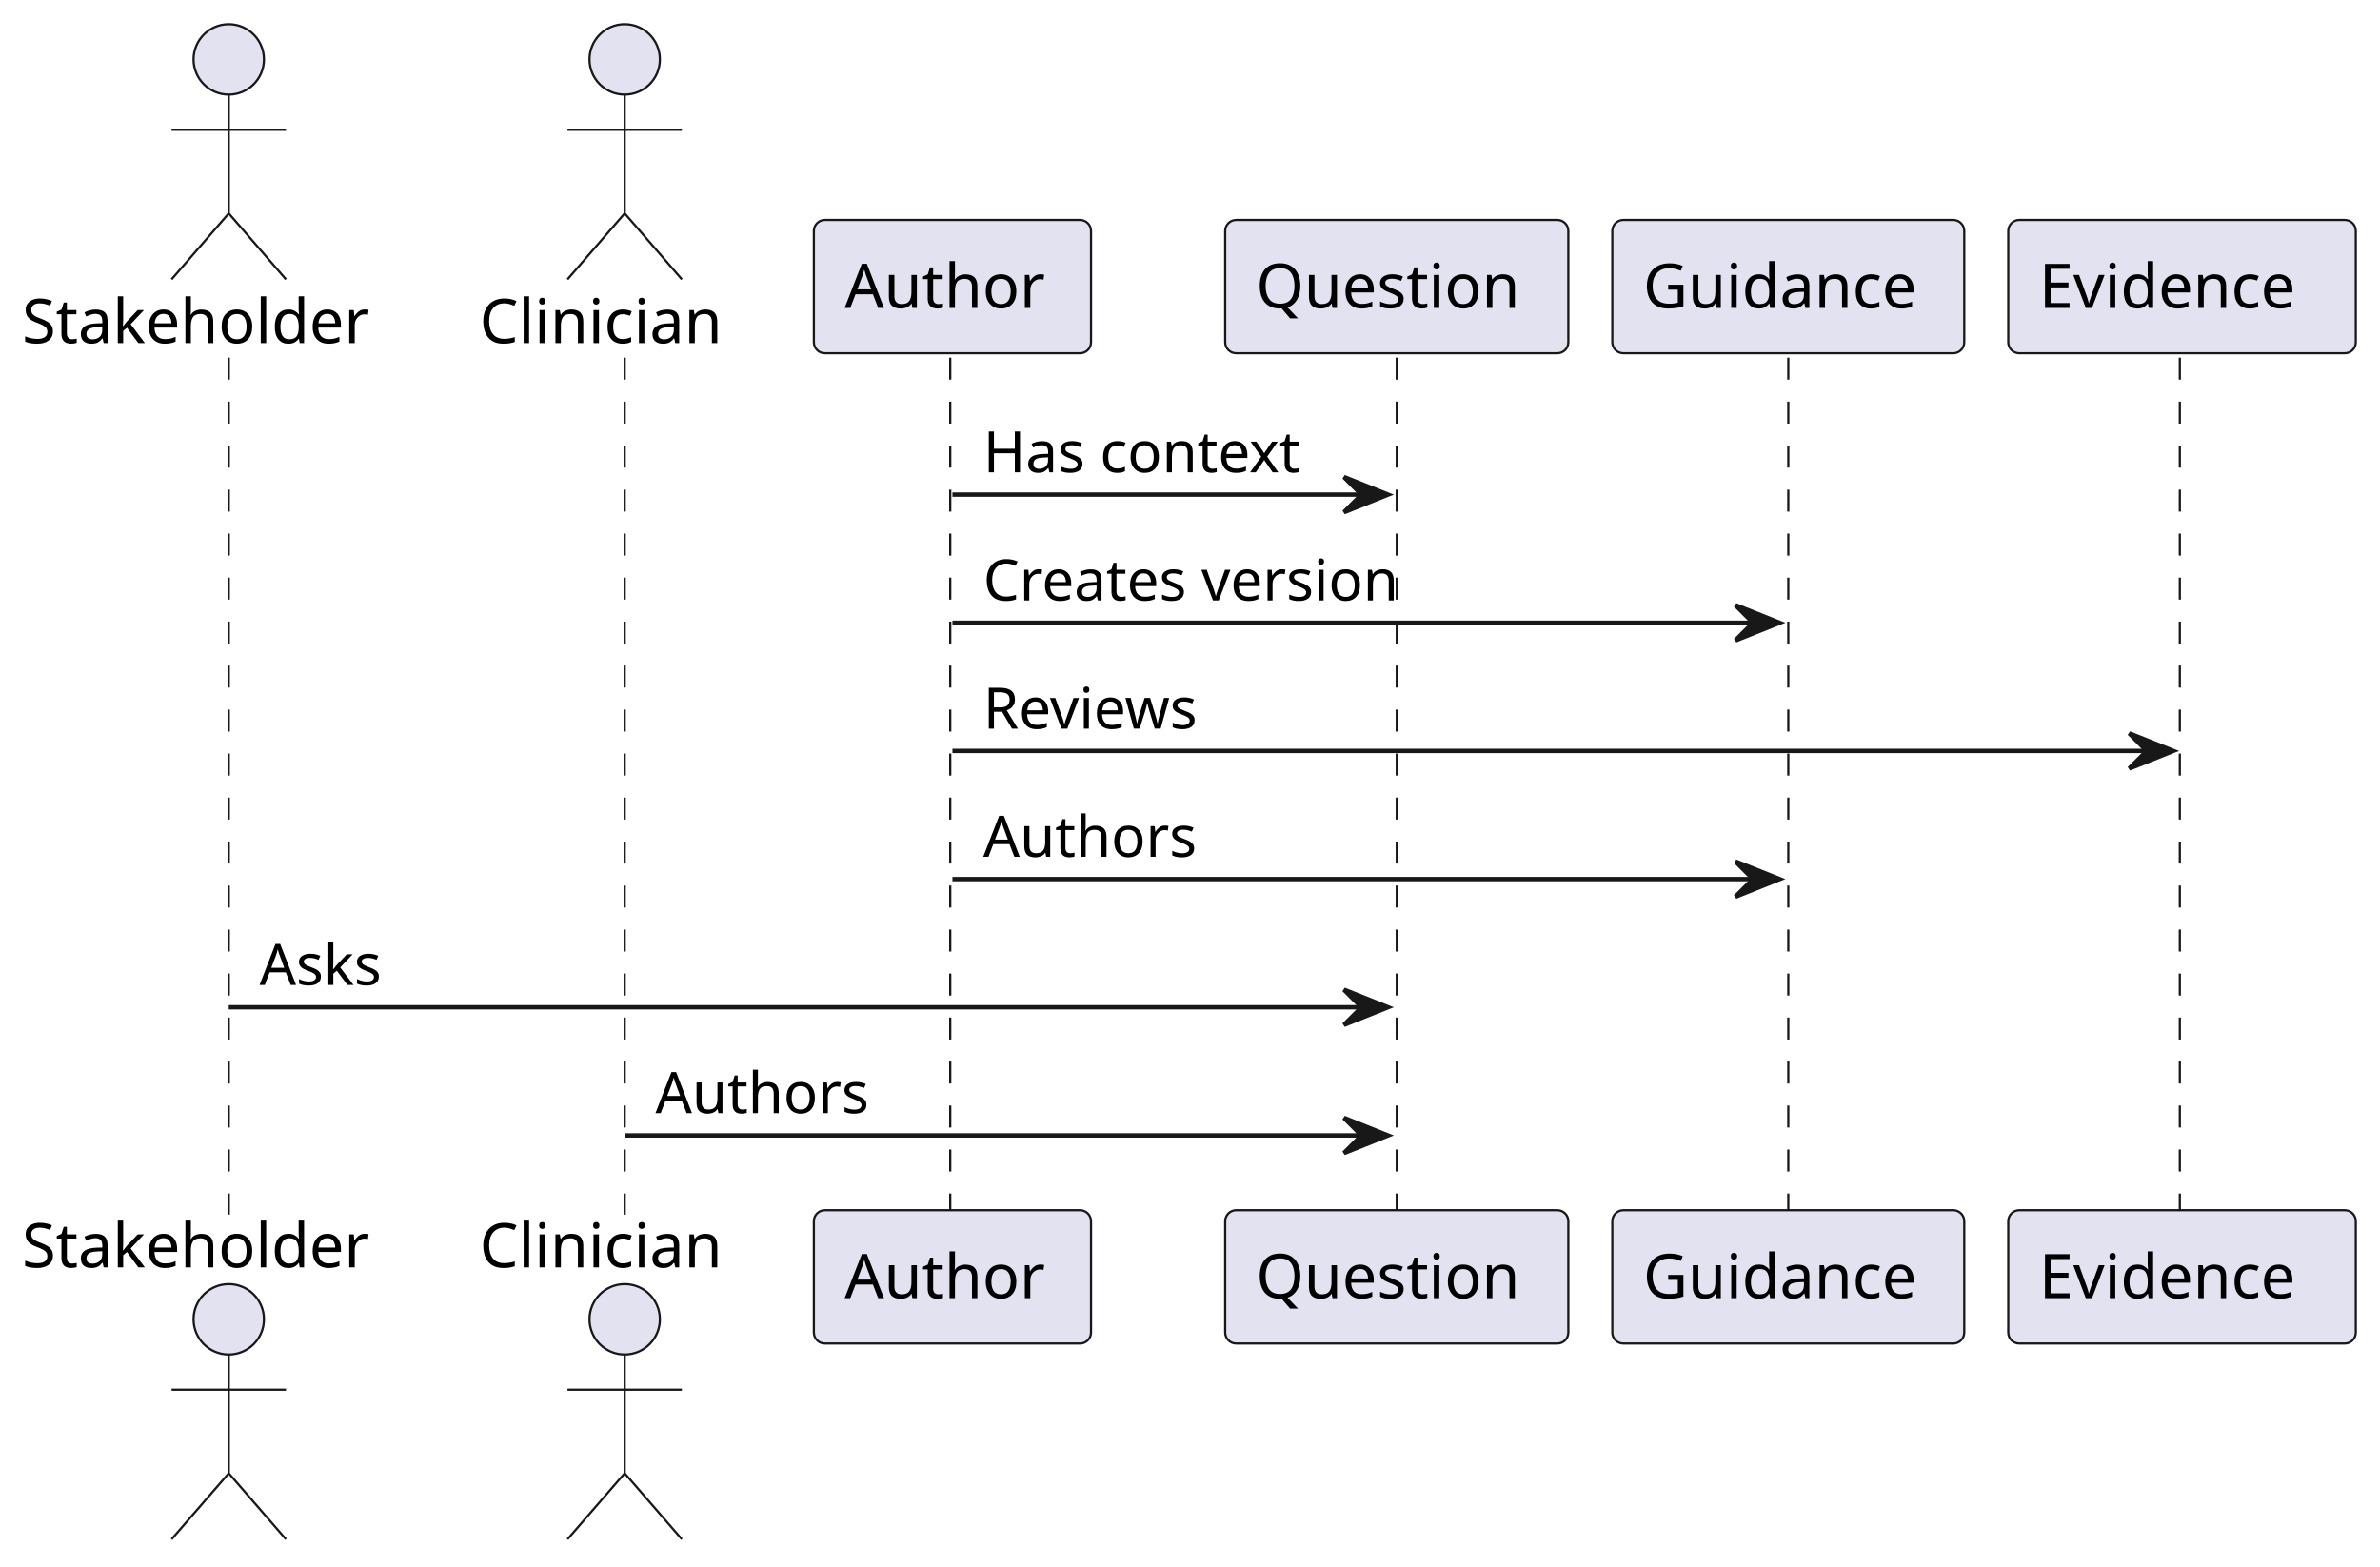
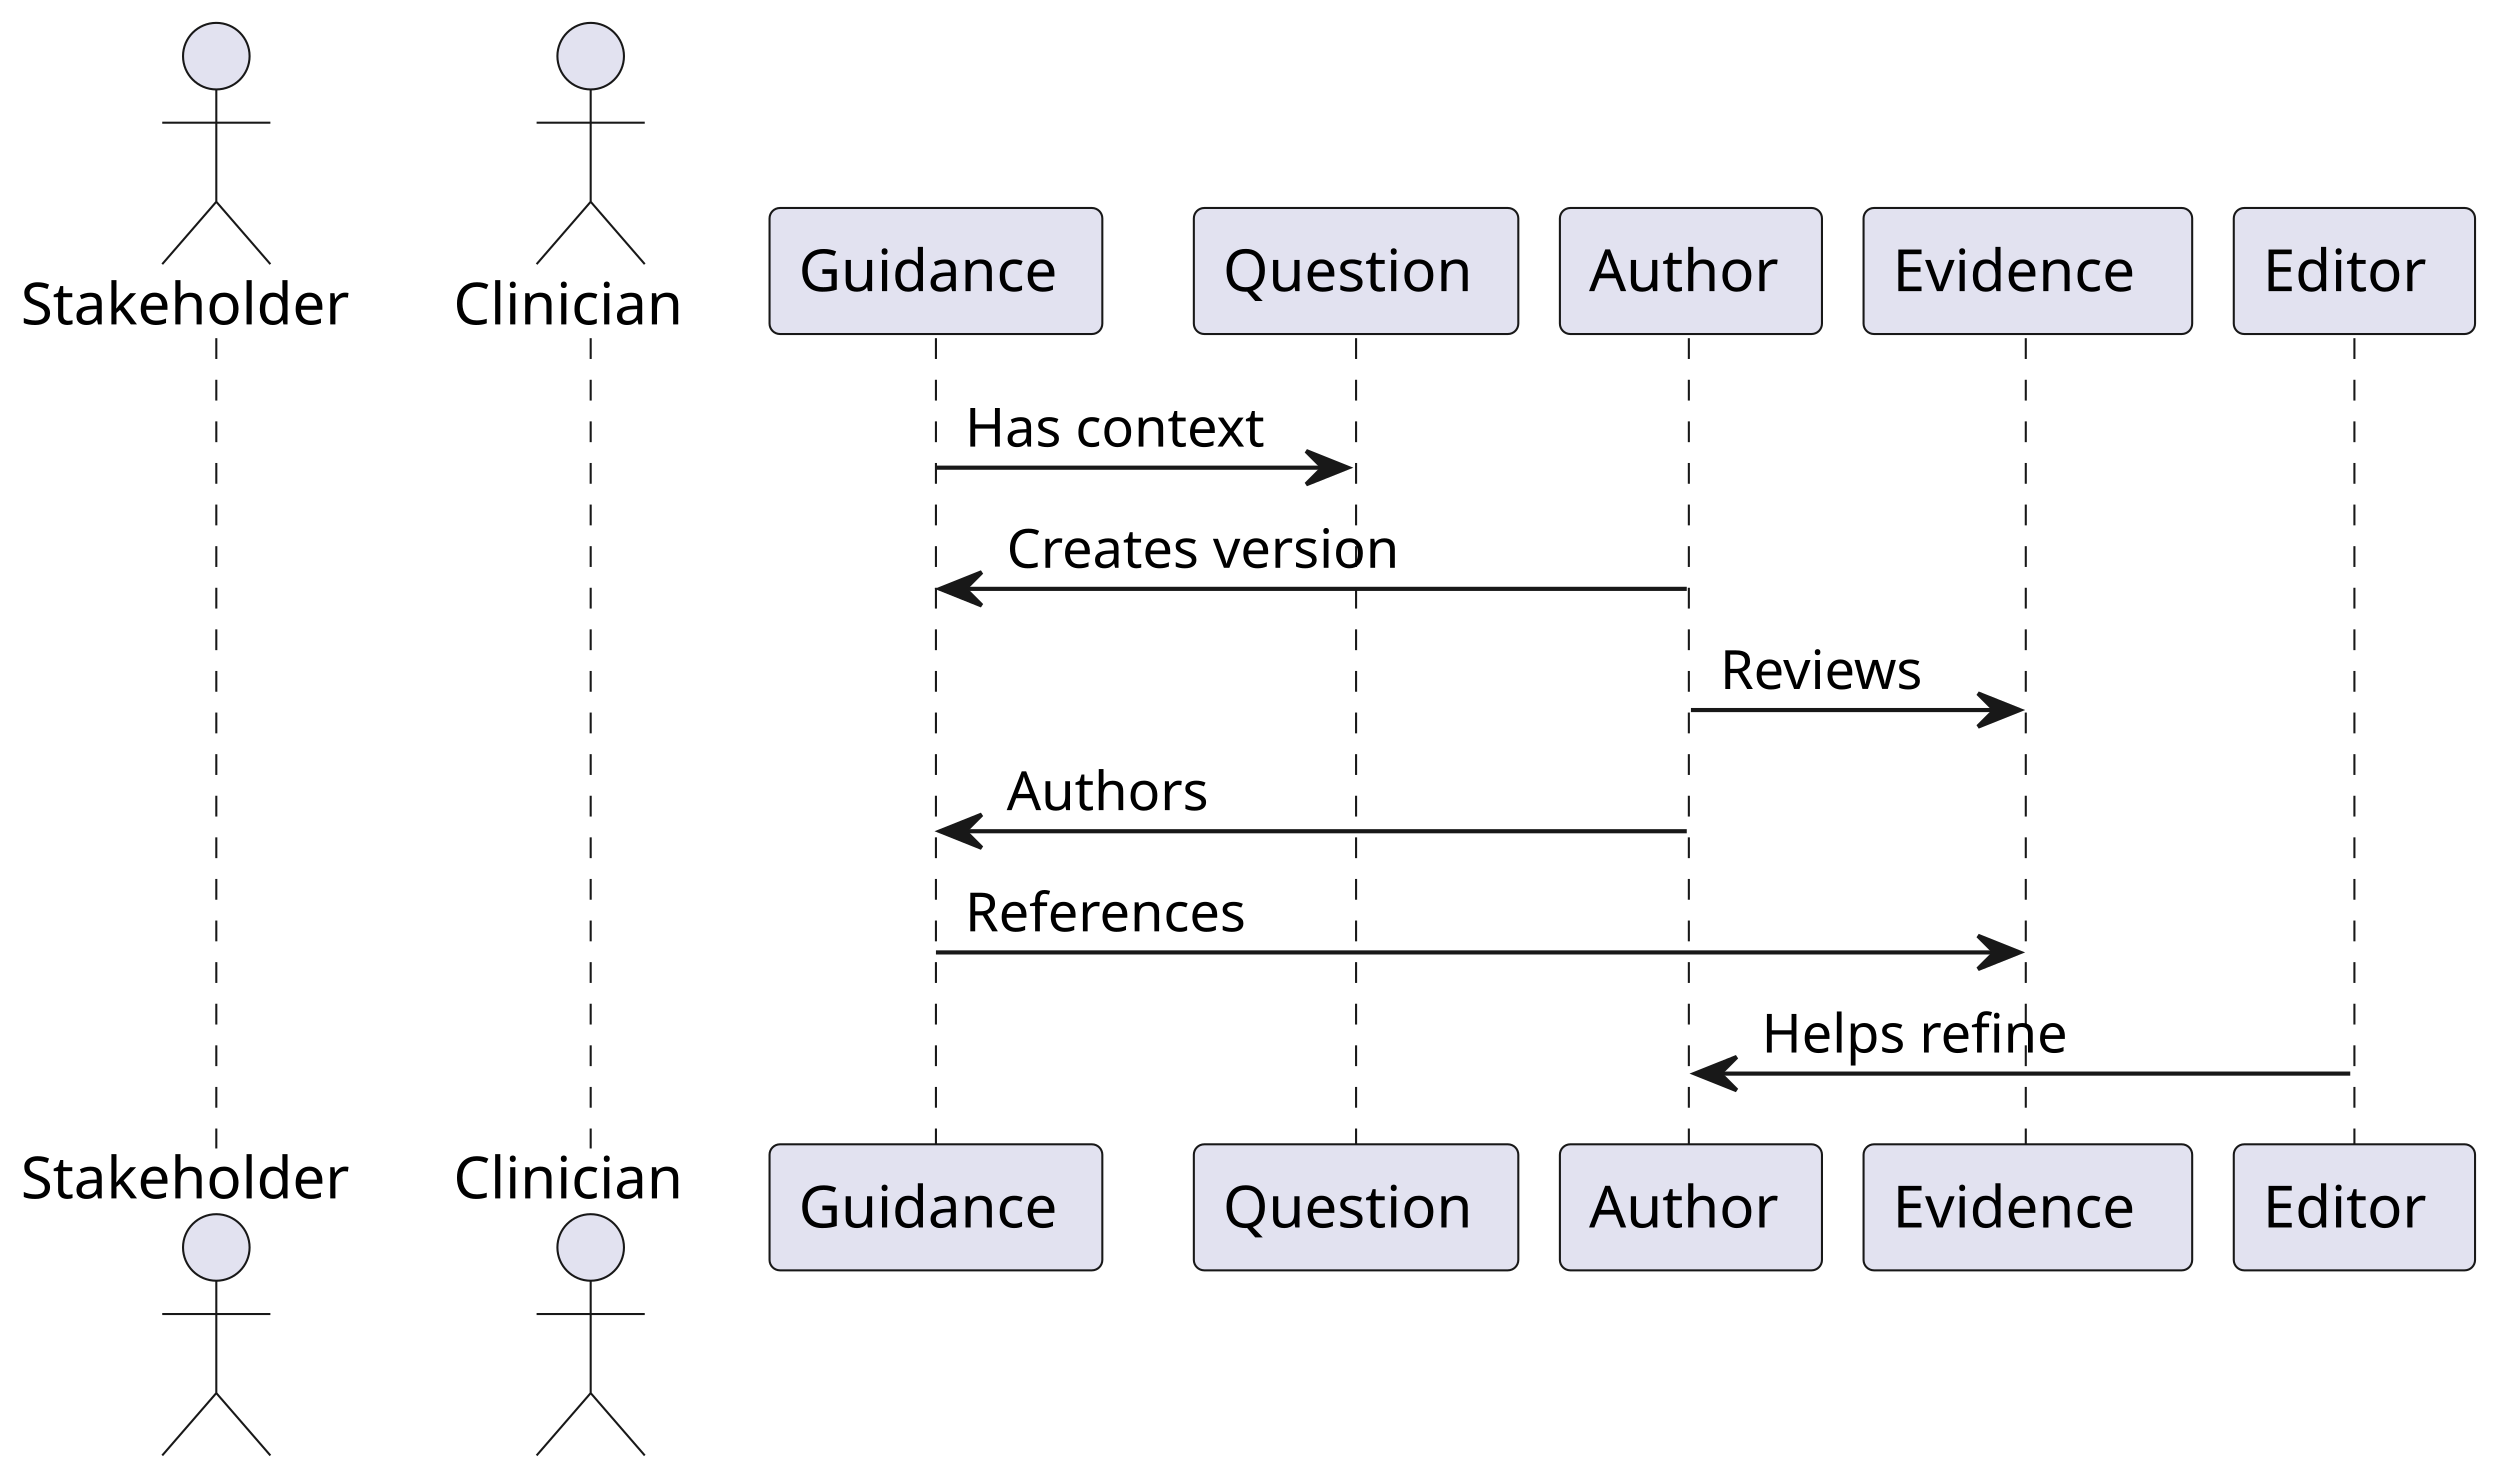
- <svg xmlns="http://www.w3.org/2000/svg" contentStyleType="text/css" height="356px" preserveAspectRatio="none" style="width:541px;height:356px;background:#FFFFFF;" version="1.1" viewBox="0 0 541 356" width="541px" zoomAndPan="magnify">
+ <svg xmlns="http://www.w3.org/2000/svg" contentStyleType="text/css" height="356px" preserveAspectRatio="none" style="width:601px;height:356px;background:#FFFFFF;" version="1.1" viewBox="0 0 601 356" width="601px" zoomAndPan="magnify">
  <defs />
  <g>
    <line style="stroke:#181818;stroke-width:0.5;stroke-dasharray:5.0,5.0;" x1="52" x2="52" y1="81.297" y2="276.094" />
    <line style="stroke:#181818;stroke-width:0.5;stroke-dasharray:5.0,5.0;" x1="142" x2="142" y1="81.297" y2="276.094" />
-     <line style="stroke:#181818;stroke-width:0.5;stroke-dasharray:5.0,5.0;" x1="216" x2="216" y1="81.297" y2="276.094" />
-     <line style="stroke:#181818;stroke-width:0.5;stroke-dasharray:5.0,5.0;" x1="317.5" x2="317.5" y1="81.297" y2="276.094" />
-     <line style="stroke:#181818;stroke-width:0.5;stroke-dasharray:5.0,5.0;" x1="406.5" x2="406.5" y1="81.297" y2="276.094" />
-     <line style="stroke:#181818;stroke-width:0.5;stroke-dasharray:5.0,5.0;" x1="495.5" x2="495.5" y1="81.297" y2="276.094" />
+     <line style="stroke:#181818;stroke-width:0.5;stroke-dasharray:5.0,5.0;" x1="225" x2="225" y1="81.297" y2="276.094" />
+     <line style="stroke:#181818;stroke-width:0.5;stroke-dasharray:5.0,5.0;" x1="326" x2="326" y1="81.297" y2="276.094" />
+     <line style="stroke:#181818;stroke-width:0.5;stroke-dasharray:5.0,5.0;" x1="406" x2="406" y1="81.297" y2="276.094" />
+     <line style="stroke:#181818;stroke-width:0.5;stroke-dasharray:5.0,5.0;" x1="487" x2="487" y1="81.297" y2="276.094" />
+     <line style="stroke:#181818;stroke-width:0.5;stroke-dasharray:5.0,5.0;" x1="566" x2="566" y1="81.297" y2="276.094" />
    <text fill="#000000" font-family="sans-serif" font-size="14" lengthAdjust="spacing" textLength="88" x="5" y="77.995">Stakeholder</text>
    <ellipse cx="52" cy="13.5" fill="#E2E2F0" rx="8" ry="8" style="stroke:#181818;stroke-width:0.5;" />
    <path d="M52,21.5 L52,48.5 M39,29.5 L65,29.5 M52,48.5 L39,63.5 M52,48.5 L65,63.5 " fill="none" style="stroke:#181818;stroke-width:0.5;" />
    <text fill="#000000" font-family="sans-serif" font-size="14" lengthAdjust="spacing" textLength="88" x="5" y="288.089">Stakeholder</text>
    <ellipse cx="52" cy="299.891" fill="#E2E2F0" rx="8" ry="8" style="stroke:#181818;stroke-width:0.5;" />
    <path d="M52,307.891 L52,334.891 M39,315.891 L65,315.891 M52,334.891 L39,349.891 M52,334.891 L65,349.891 " fill="none" style="stroke:#181818;stroke-width:0.5;" />
    <text fill="#000000" font-family="sans-serif" font-size="14" lengthAdjust="spacing" textLength="60" x="109" y="77.995">Clinician</text>
    <ellipse cx="142" cy="13.5" fill="#E2E2F0" rx="8" ry="8" style="stroke:#181818;stroke-width:0.5;" />
    <path d="M142,21.5 L142,48.5 M129,29.5 L155,29.5 M142,48.5 L129,63.5 M142,48.5 L155,63.5 " fill="none" style="stroke:#181818;stroke-width:0.5;" />
    <text fill="#000000" font-family="sans-serif" font-size="14" lengthAdjust="spacing" textLength="60" x="109" y="288.089">Clinician</text>
    <ellipse cx="142" cy="299.891" fill="#E2E2F0" rx="8" ry="8" style="stroke:#181818;stroke-width:0.5;" />
    <path d="M142,307.891 L142,334.891 M129,315.891 L155,315.891 M142,334.891 L129,349.891 M142,334.891 L155,349.891 " fill="none" style="stroke:#181818;stroke-width:0.5;" />
-     <rect fill="#E2E2F0" height="30.297" rx="2.5" ry="2.5" style="stroke:#181818;stroke-width:0.5;" width="63" x="185" y="50" />
-     <text fill="#000000" font-family="sans-serif" font-size="14" lengthAdjust="spacing" textLength="49" x="192" y="69.995">Author</text>
-     <rect fill="#E2E2F0" height="30.297" rx="2.5" ry="2.5" style="stroke:#181818;stroke-width:0.5;" width="63" x="185" y="275.094" />
-     <text fill="#000000" font-family="sans-serif" font-size="14" lengthAdjust="spacing" textLength="49" x="192" y="295.089">Author</text>
-     <rect fill="#E2E2F0" height="30.297" rx="2.5" ry="2.5" style="stroke:#181818;stroke-width:0.5;" width="78" x="278.5" y="50" />
-     <text fill="#000000" font-family="sans-serif" font-size="14" lengthAdjust="spacing" textLength="64" x="285.5" y="69.995">Question</text>
-     <rect fill="#E2E2F0" height="30.297" rx="2.5" ry="2.5" style="stroke:#181818;stroke-width:0.5;" width="78" x="278.5" y="275.094" />
-     <text fill="#000000" font-family="sans-serif" font-size="14" lengthAdjust="spacing" textLength="64" x="285.5" y="295.089">Question</text>
-     <rect fill="#E2E2F0" height="30.297" rx="2.5" ry="2.5" style="stroke:#181818;stroke-width:0.5;" width="80" x="366.5" y="50" />
-     <text fill="#000000" font-family="sans-serif" font-size="14" lengthAdjust="spacing" textLength="66" x="373.5" y="69.995">Guidance</text>
-     <rect fill="#E2E2F0" height="30.297" rx="2.5" ry="2.5" style="stroke:#181818;stroke-width:0.5;" width="80" x="366.5" y="275.094" />
-     <text fill="#000000" font-family="sans-serif" font-size="14" lengthAdjust="spacing" textLength="66" x="373.5" y="295.089">Guidance</text>
-     <rect fill="#E2E2F0" height="30.297" rx="2.5" ry="2.5" style="stroke:#181818;stroke-width:0.5;" width="79" x="456.5" y="50" />
-     <text fill="#000000" font-family="sans-serif" font-size="14" lengthAdjust="spacing" textLength="65" x="463.5" y="69.995">Evidence</text>
-     <rect fill="#E2E2F0" height="30.297" rx="2.5" ry="2.5" style="stroke:#181818;stroke-width:0.5;" width="79" x="456.5" y="275.094" />
-     <text fill="#000000" font-family="sans-serif" font-size="14" lengthAdjust="spacing" textLength="65" x="463.5" y="295.089">Evidence</text>
-     <polygon fill="#181818" points="305.5,108.43,315.5,112.43,305.5,116.43,309.5,112.43" style="stroke:#181818;stroke-width:1.0;" />
-     <line style="stroke:#181818;stroke-width:1.0;" x1="216.5" x2="311.5" y1="112.43" y2="112.43" />
-     <text fill="#000000" font-family="sans-serif" font-size="13" lengthAdjust="spacing" textLength="77" x="223.5" y="107.364">Has context</text>
-     <polygon fill="#181818" points="394.5,137.562,404.5,141.562,394.5,145.562,398.5,141.562" style="stroke:#181818;stroke-width:1.0;" />
-     <line style="stroke:#181818;stroke-width:1.0;" x1="216.5" x2="400.5" y1="141.562" y2="141.562" />
-     <text fill="#000000" font-family="sans-serif" font-size="13" lengthAdjust="spacing" textLength="101" x="223.5" y="136.497">Creates version</text>
-     <polygon fill="#181818" points="484,166.695,494,170.695,484,174.695,488,170.695" style="stroke:#181818;stroke-width:1.0;" />
-     <line style="stroke:#181818;stroke-width:1.0;" x1="216.5" x2="490" y1="170.695" y2="170.695" />
-     <text fill="#000000" font-family="sans-serif" font-size="13" lengthAdjust="spacing" textLength="54" x="223.5" y="165.629">Reviews</text>
-     <polygon fill="#181818" points="394.5,195.828,404.5,199.828,394.5,203.828,398.5,199.828" style="stroke:#181818;stroke-width:1.0;" />
-     <line style="stroke:#181818;stroke-width:1.0;" x1="216.5" x2="400.5" y1="199.828" y2="199.828" />
-     <text fill="#000000" font-family="sans-serif" font-size="13" lengthAdjust="spacing" textLength="50" x="223.5" y="194.762">Authors</text>
-     <polygon fill="#181818" points="305.5,224.961,315.5,228.961,305.5,232.961,309.5,228.961" style="stroke:#181818;stroke-width:1.0;" />
-     <line style="stroke:#181818;stroke-width:1.0;" x1="52" x2="311.5" y1="228.961" y2="228.961" />
-     <text fill="#000000" font-family="sans-serif" font-size="13" lengthAdjust="spacing" textLength="30" x="59" y="223.895">Asks</text>
-     <polygon fill="#181818" points="305.5,254.094,315.5,258.094,305.5,262.094,309.5,258.094" style="stroke:#181818;stroke-width:1.0;" />
-     <line style="stroke:#181818;stroke-width:1.0;" x1="142" x2="311.5" y1="258.094" y2="258.094" />
-     <text fill="#000000" font-family="sans-serif" font-size="13" lengthAdjust="spacing" textLength="50" x="149" y="253.028">Authors</text>
+     <rect fill="#E2E2F0" height="30.297" rx="2.5" ry="2.5" style="stroke:#181818;stroke-width:0.5;" width="80" x="185" y="50" />
+     <text fill="#000000" font-family="sans-serif" font-size="14" lengthAdjust="spacing" textLength="66" x="192" y="69.995">Guidance</text>
+     <rect fill="#E2E2F0" height="30.297" rx="2.5" ry="2.5" style="stroke:#181818;stroke-width:0.5;" width="80" x="185" y="275.094" />
+     <text fill="#000000" font-family="sans-serif" font-size="14" lengthAdjust="spacing" textLength="66" x="192" y="295.089">Guidance</text>
+     <rect fill="#E2E2F0" height="30.297" rx="2.5" ry="2.5" style="stroke:#181818;stroke-width:0.5;" width="78" x="287" y="50" />
+     <text fill="#000000" font-family="sans-serif" font-size="14" lengthAdjust="spacing" textLength="64" x="294" y="69.995">Question</text>
+     <rect fill="#E2E2F0" height="30.297" rx="2.5" ry="2.5" style="stroke:#181818;stroke-width:0.5;" width="78" x="287" y="275.094" />
+     <text fill="#000000" font-family="sans-serif" font-size="14" lengthAdjust="spacing" textLength="64" x="294" y="295.089">Question</text>
+     <rect fill="#E2E2F0" height="30.297" rx="2.5" ry="2.5" style="stroke:#181818;stroke-width:0.5;" width="63" x="375" y="50" />
+     <text fill="#000000" font-family="sans-serif" font-size="14" lengthAdjust="spacing" textLength="49" x="382" y="69.995">Author</text>
+     <rect fill="#E2E2F0" height="30.297" rx="2.5" ry="2.5" style="stroke:#181818;stroke-width:0.5;" width="63" x="375" y="275.094" />
+     <text fill="#000000" font-family="sans-serif" font-size="14" lengthAdjust="spacing" textLength="49" x="382" y="295.089">Author</text>
+     <rect fill="#E2E2F0" height="30.297" rx="2.5" ry="2.5" style="stroke:#181818;stroke-width:0.5;" width="79" x="448" y="50" />
+     <text fill="#000000" font-family="sans-serif" font-size="14" lengthAdjust="spacing" textLength="65" x="455" y="69.995">Evidence</text>
+     <rect fill="#E2E2F0" height="30.297" rx="2.5" ry="2.5" style="stroke:#181818;stroke-width:0.5;" width="79" x="448" y="275.094" />
+     <text fill="#000000" font-family="sans-serif" font-size="14" lengthAdjust="spacing" textLength="65" x="455" y="295.089">Evidence</text>
+     <rect fill="#E2E2F0" height="30.297" rx="2.5" ry="2.5" style="stroke:#181818;stroke-width:0.5;" width="58" x="537" y="50" />
+     <text fill="#000000" font-family="sans-serif" font-size="14" lengthAdjust="spacing" textLength="44" x="544" y="69.995">Editor</text>
+     <rect fill="#E2E2F0" height="30.297" rx="2.5" ry="2.5" style="stroke:#181818;stroke-width:0.5;" width="58" x="537" y="275.094" />
+     <text fill="#000000" font-family="sans-serif" font-size="14" lengthAdjust="spacing" textLength="44" x="544" y="295.089">Editor</text>
+     <polygon fill="#181818" points="314,108.43,324,112.43,314,116.43,318,112.43" style="stroke:#181818;stroke-width:1.0;" />
+     <line style="stroke:#181818;stroke-width:1.0;" x1="225" x2="320" y1="112.43" y2="112.43" />
+     <text fill="#000000" font-family="sans-serif" font-size="13" lengthAdjust="spacing" textLength="77" x="232" y="107.364">Has context</text>
+     <polygon fill="#181818" points="236,137.562,226,141.562,236,145.562,232,141.562" style="stroke:#181818;stroke-width:1.0;" />
+     <line style="stroke:#181818;stroke-width:1.0;" x1="230" x2="405.5" y1="141.562" y2="141.562" />
+     <text fill="#000000" font-family="sans-serif" font-size="13" lengthAdjust="spacing" textLength="101" x="242" y="136.497">Creates version</text>
+     <polygon fill="#181818" points="475.5,166.695,485.5,170.695,475.5,174.695,479.5,170.695" style="stroke:#181818;stroke-width:1.0;" />
+     <line style="stroke:#181818;stroke-width:1.0;" x1="406.5" x2="481.5" y1="170.695" y2="170.695" />
+     <text fill="#000000" font-family="sans-serif" font-size="13" lengthAdjust="spacing" textLength="54" x="413.5" y="165.629">Reviews</text>
+     <polygon fill="#181818" points="236,195.828,226,199.828,236,203.828,232,199.828" style="stroke:#181818;stroke-width:1.0;" />
+     <line style="stroke:#181818;stroke-width:1.0;" x1="230" x2="405.5" y1="199.828" y2="199.828" />
+     <text fill="#000000" font-family="sans-serif" font-size="13" lengthAdjust="spacing" textLength="50" x="242" y="194.762">Authors</text>
+     <polygon fill="#181818" points="475.5,224.961,485.5,228.961,475.5,232.961,479.5,228.961" style="stroke:#181818;stroke-width:1.0;" />
+     <line style="stroke:#181818;stroke-width:1.0;" x1="225" x2="481.5" y1="228.961" y2="228.961" />
+     <text fill="#000000" font-family="sans-serif" font-size="13" lengthAdjust="spacing" textLength="73" x="232" y="223.895">References</text>
+     <polygon fill="#181818" points="417.5,254.094,407.5,258.094,417.5,262.094,413.5,258.094" style="stroke:#181818;stroke-width:1.0;" />
+     <line style="stroke:#181818;stroke-width:1.0;" x1="411.5" x2="565" y1="258.094" y2="258.094" />
+     <text fill="#000000" font-family="sans-serif" font-size="13" lengthAdjust="spacing" textLength="76" x="423.5" y="253.028">Helps refine</text>
  </g>
</svg>
